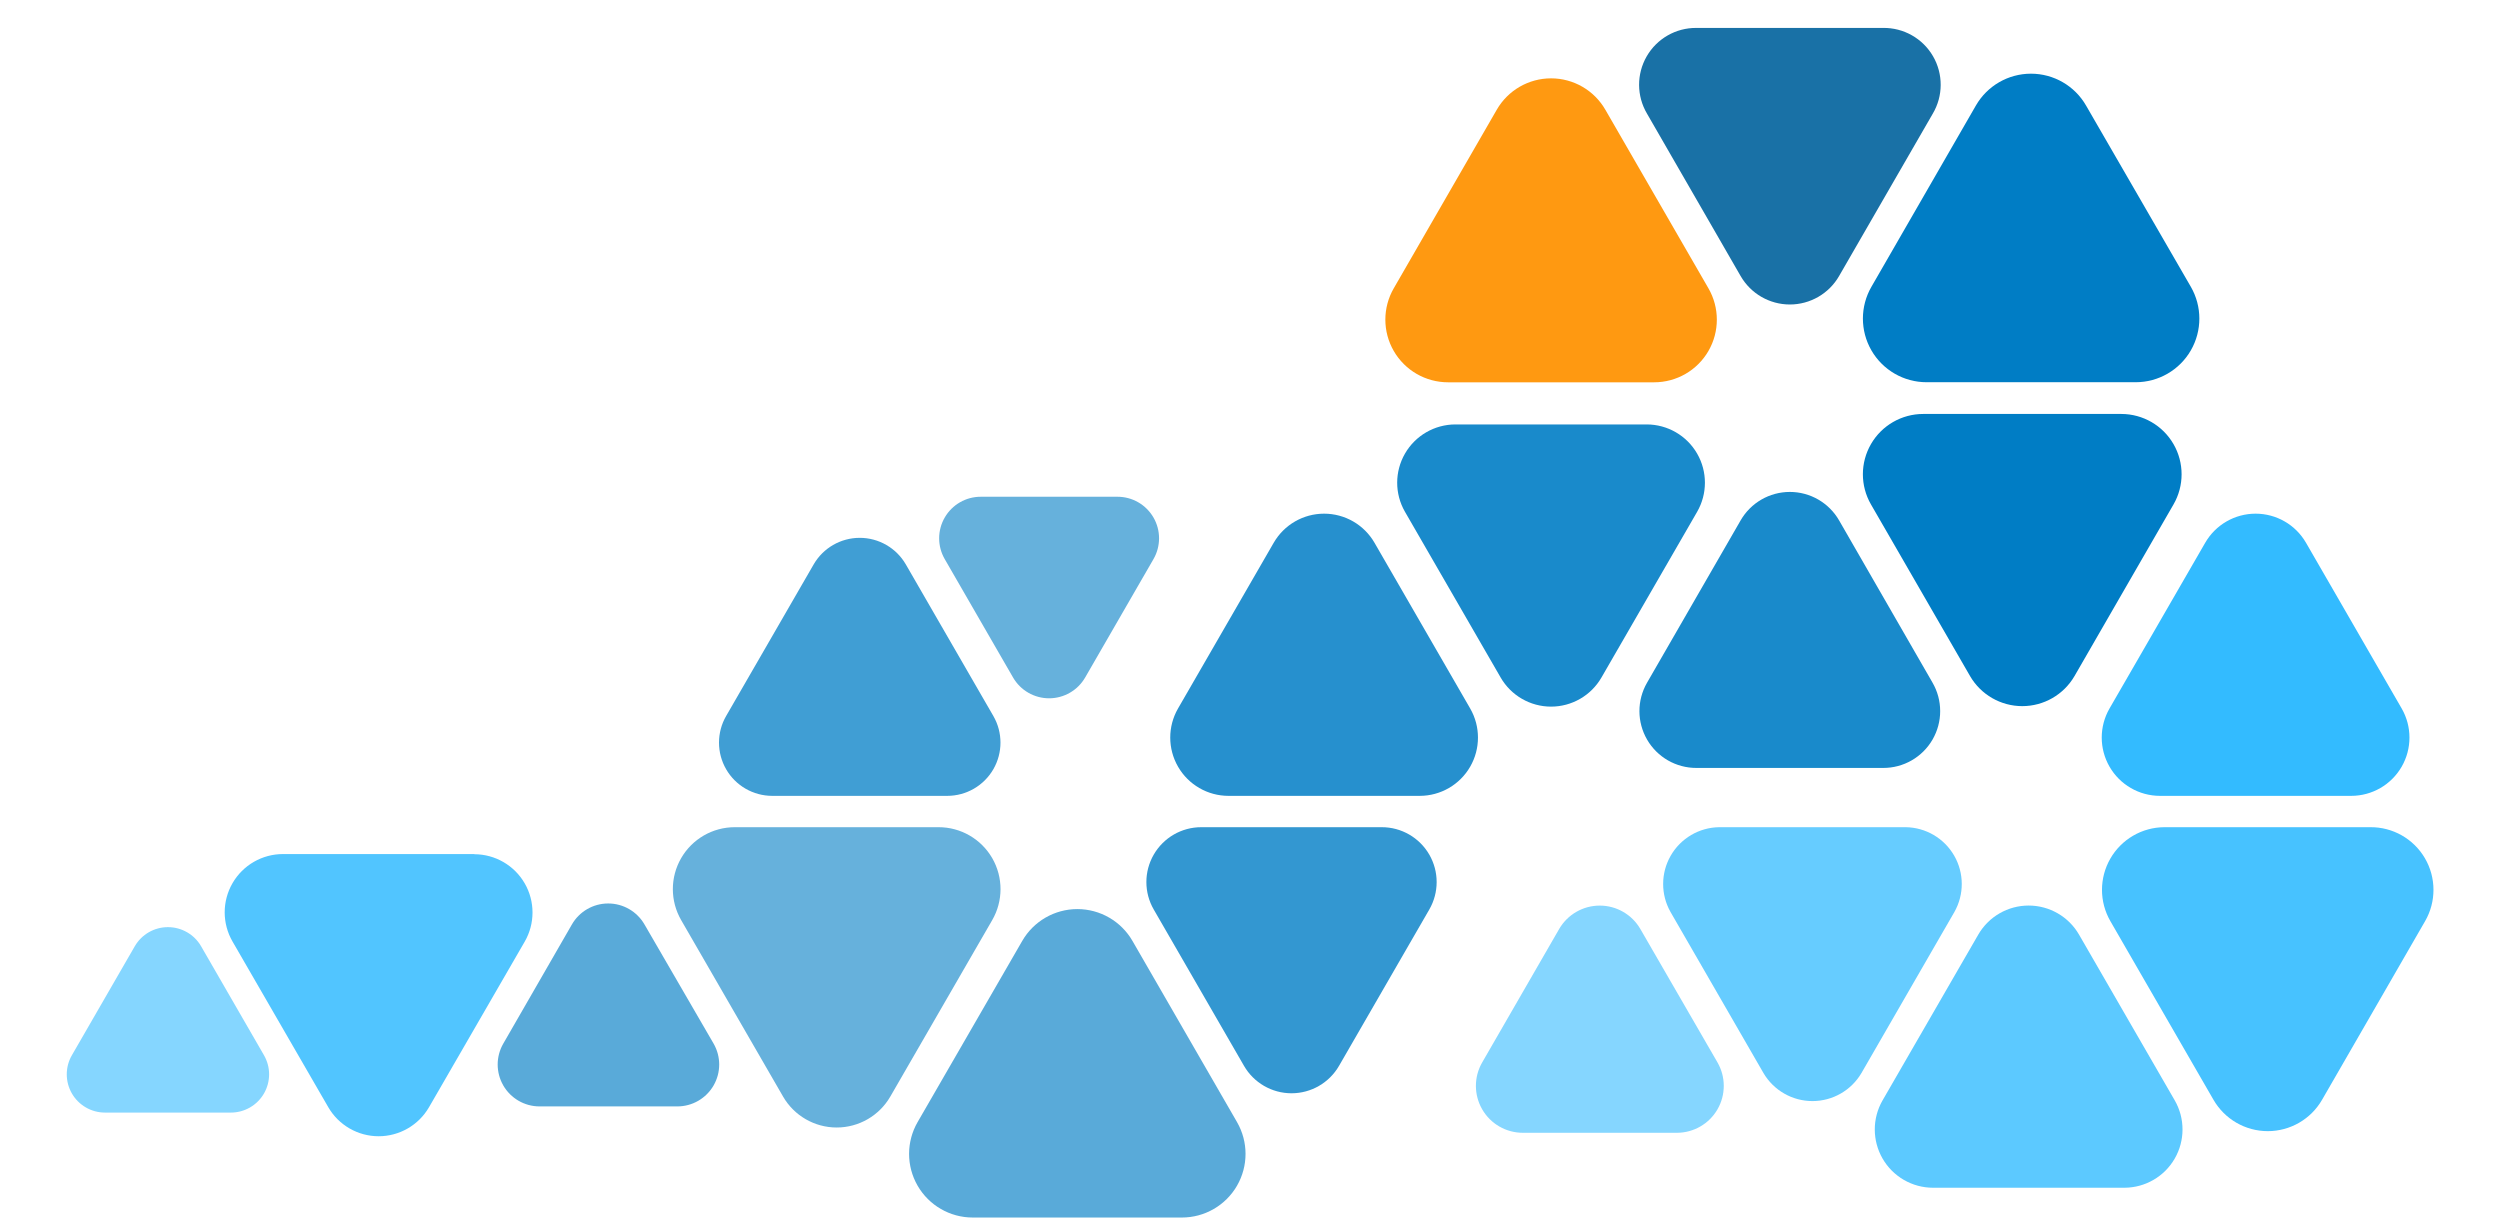
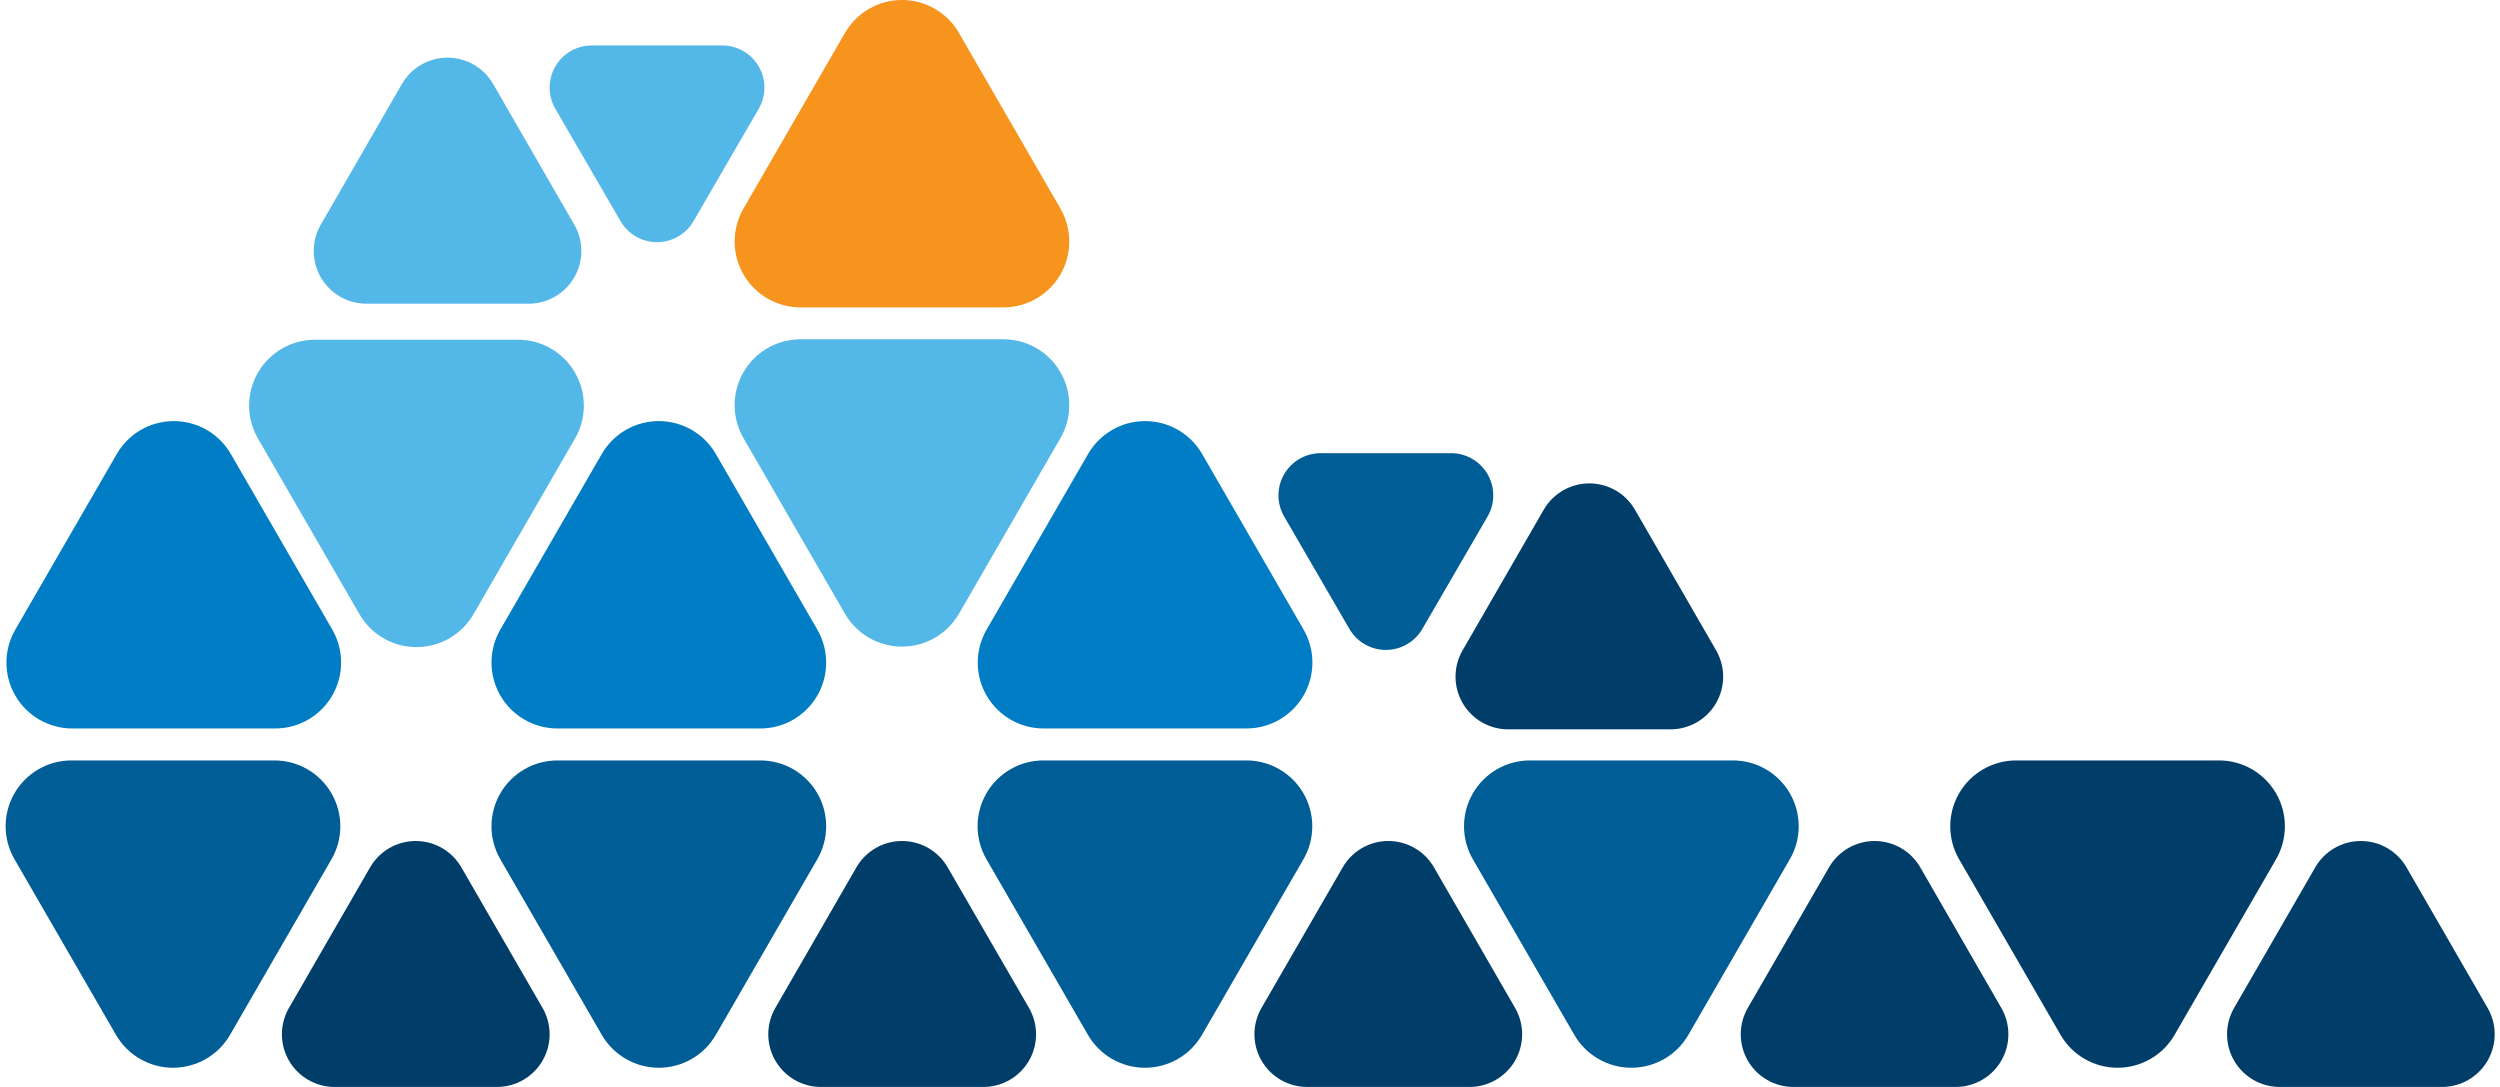
- <svg xmlns="http://www.w3.org/2000/svg" viewBox="0 0 308 150">
+ <svg xmlns="http://www.w3.org/2000/svg" viewBox="0 0 345 150">
  <defs>
-     <style>.a,.b,.d,.e,.g,.k,.l{fill:#007dc5;}.a,.i{opacity:0.6;}.b,.m{opacity:0.75;}.c{fill:#f91;}.d,.f,.o{opacity:0.9;}.e,.j{opacity:0.85;}.f{fill:#00629c;}.h,.i,.j,.m,.n,.o{fill:#3bf;}.k{opacity:0.65;}.l,.n{opacity:0.8;}</style>
+     <style>.a{fill:#53b7e8;}.b{fill:#007dc5;}.c{fill:#f7941d;}.d{fill:#005d95;}.e{fill:#003d68;}</style>
  </defs>
-   <path class="a" d="M137.67,61.2H120.83a5.12,5.12,0,0,0-4.44,7.68l8.42,14.59a5.13,5.13,0,0,0,8.88,0l8.42-14.59a5.12,5.12,0,0,0-4.44-7.68Z" />
-   <path class="b" d="M111.6,69.54a6.56,6.56,0,0,0-11.36,0L89.46,88.21a6.56,6.56,0,0,0,5.68,9.84H116.7a6.56,6.56,0,0,0,5.68-9.84Z" />
-   <path class="c" d="M197.78,13.52a7.72,7.72,0,0,0-13.38,0l-12.69,22a7.72,7.72,0,0,0,6.69,11.58h25.39a7.72,7.72,0,0,0,6.69-11.58Z" />
-   <path class="d" d="M202.88,52.29H179.3a7.18,7.18,0,0,0-6.21,10.76l11.79,20.42a7.17,7.17,0,0,0,12.42,0l11.79-20.42a7.18,7.18,0,0,0-6.21-10.76Z" />
-   <path class="e" d="M169.34,66.87a7.17,7.17,0,0,0-12.42,0L145.13,87.29a7.18,7.18,0,0,0,6.21,10.76h23.58a7.18,7.18,0,0,0,6.21-10.76Z" />
-   <path class="f" d="M232,3.44H209A7,7,0,0,0,202.91,14l11.53,20a7,7,0,0,0,12.14,0l11.54-20A7,7,0,0,0,232,3.44Z" />
-   <path class="g" d="M257,13a7.83,7.83,0,0,0-13.57,0L230.56,35.33a7.84,7.84,0,0,0,6.79,11.76h25.77a7.84,7.84,0,0,0,6.79-11.76Z" />
-   <path class="g" d="M261.35,51H236.94a7.43,7.43,0,0,0-6.44,11.14l12.21,21.15a7.44,7.44,0,0,0,12.87,0l12.2-21.15A7.43,7.43,0,0,0,261.35,51Z" />
-   <path class="d" d="M226.58,64.12a7,7,0,0,0-12.14,0l-11.53,20A7,7,0,0,0,209,94.61H232a7,7,0,0,0,6.08-10.52Z" />
-   <path class="h" d="M284.1,66.87a7.17,7.17,0,0,0-12.42,0L259.89,87.29a7.18,7.18,0,0,0,6.21,10.76h23.58a7.18,7.18,0,0,0,6.21-10.76Z" />
-   <path class="i" d="M24.77,116.57a4.72,4.72,0,0,0-8.16,0L8.86,130a4.71,4.71,0,0,0,4.08,7.07h15.5A4.71,4.71,0,0,0,32.52,130Z" />
-   <path class="j" d="M58.44,105.22H34.86A7.18,7.18,0,0,0,28.65,116L40.44,136.4a7.17,7.17,0,0,0,12.42,0L64.65,116a7.18,7.18,0,0,0-6.21-10.76Z" />
-   <path class="k" d="M79.4,113.89a5.16,5.16,0,0,0-8.94,0L62,128.58a5.16,5.16,0,0,0,4.46,7.73h17a5.16,5.16,0,0,0,4.46-7.73Z" />
-   <path class="a" d="M115.63,101.91H90.53a7.63,7.63,0,0,0-6.61,11.45l12.55,21.73a7.63,7.63,0,0,0,13.22,0l12.55-21.73a7.63,7.63,0,0,0-6.61-11.45Z" />
-   <path class="k" d="M139.52,115.92a7.84,7.84,0,0,0-13.58,0l-12.89,22.32A7.84,7.84,0,0,0,119.84,150h25.77a7.84,7.84,0,0,0,6.79-11.76Z" />
-   <path class="l" d="M170.25,101.91H148a6.76,6.76,0,0,0-5.86,10.14l11.12,19.26a6.76,6.76,0,0,0,11.71,0l11.12-19.26a6.76,6.76,0,0,0-5.86-10.14Z" />
-   <path class="i" d="M202.09,114.45a5.78,5.78,0,0,0-10,0l-9.49,16.45a5.78,5.78,0,0,0,5,8.66h19a5.78,5.78,0,0,0,5-8.66Z" />
-   <path class="m" d="M234.72,101.91H211.81a7,7,0,0,0-6,10.45l11.45,19.84a7,7,0,0,0,12.07,0l11.45-19.84a7,7,0,0,0-6-10.45Z" />
-   <path class="n" d="M256.14,115.15a7.17,7.17,0,0,0-12.42,0l-11.79,20.42a7.18,7.18,0,0,0,6.21,10.76h23.58a7.18,7.18,0,0,0,6.21-10.76Z" />
-   <path class="o" d="M292,101.91H266.65A7.72,7.72,0,0,0,260,113.49l12.7,22a7.72,7.72,0,0,0,13.38,0l12.69-22A7.72,7.72,0,0,0,292,101.91Z" />
+   <path class="a" d="M79.25,31,68.06,11.6a7.27,7.27,0,0,0-12.6,0L44.27,31a7.27,7.27,0,0,0,6.3,10.91H73A7.27,7.27,0,0,0,79.25,31Z" />
+   <path class="a" d="M71.48,46.88h-28a9.09,9.09,0,0,0-7.88,13.64l14,24.23a9.09,9.09,0,0,0,15.75,0l14-24.23A9.09,9.09,0,0,0,71.48,46.88Z" />
+   <path class="b" d="M45.86,86.89l-14-24.23a9.09,9.09,0,0,0-15.75,0l-14,24.23A9.09,9.09,0,0,0,10,100.53H38A9.1,9.1,0,0,0,45.86,86.89Z" />
+   <path class="a" d="M99.54,6.27H81.63a5.82,5.82,0,0,0-5,8.73l9,15.51a5.82,5.82,0,0,0,10.08,0l9-15.51A5.82,5.82,0,0,0,99.54,6.27Z" />
+   <path class="c" d="M146.34,28.78l-14-24.23a9.08,9.08,0,0,0-15.74,0l-14,24.23a9.09,9.09,0,0,0,7.87,13.64h28A9.09,9.09,0,0,0,146.34,28.78Z" />
+   <path class="d" d="M200.11,62.54h-17.9a5.82,5.82,0,0,0-5,8.73l9,15.51a5.82,5.82,0,0,0,10.08,0l9-15.51A5.82,5.82,0,0,0,200.11,62.54Z" />
+   <path class="e" d="M236.82,89.74,225.63,70.35a7.27,7.27,0,0,0-12.6,0L201.84,89.74a7.27,7.27,0,0,0,6.3,10.91h22.38A7.27,7.27,0,0,0,236.82,89.74Z" />
+   <path class="e" d="M74.87,139.09,63.67,119.7a7.27,7.27,0,0,0-12.6,0L39.88,139.09A7.27,7.27,0,0,0,46.18,150H68.57A7.27,7.27,0,0,0,74.87,139.09Z" />
+   <path class="d" d="M37.81,104.94h-28A9.08,9.08,0,0,0,2,118.57L16,142.8a9.09,9.09,0,0,0,15.75,0l14-24.23A9.09,9.09,0,0,0,37.81,104.94Z" />
+   <path class="b" d="M112.79,86.89l-14-24.23a9.09,9.09,0,0,0-15.75,0l-14,24.23a9.1,9.1,0,0,0,7.88,13.64h28A9.09,9.09,0,0,0,112.79,86.89Z" />
+   <path class="b" d="M179.9,86.89l-14-24.23a9.09,9.09,0,0,0-15.75,0l-14,24.23A9.09,9.09,0,0,0,144,100.53h28A9.1,9.1,0,0,0,179.9,86.89Z" />
+   <path class="a" d="M138.47,46.82h-28a9.09,9.09,0,0,0-7.87,13.64l14,24.23a9.09,9.09,0,0,0,15.74,0l14-24.23A9.09,9.09,0,0,0,138.47,46.82Z" />
+   <path class="d" d="M104.92,104.94h-28a9.09,9.09,0,0,0-7.88,13.63l14,24.23a9.09,9.09,0,0,0,15.75,0l14-24.23A9.08,9.08,0,0,0,104.92,104.94Z" />
+   <path class="d" d="M172,104.94H144a9.08,9.08,0,0,0-7.87,13.63l14,24.23a9.09,9.09,0,0,0,15.75,0l14-24.23A9.09,9.09,0,0,0,172,104.94Z" />
+   <path class="e" d="M142,139.09,130.78,119.7a7.27,7.27,0,0,0-12.6,0L107,139.09a7.27,7.27,0,0,0,6.3,10.91h22.38A7.27,7.27,0,0,0,142,139.09Z" />
+   <path class="e" d="M209.08,139.09,197.89,119.7a7.27,7.27,0,0,0-12.6,0l-11.2,19.39a7.27,7.27,0,0,0,6.3,10.91h22.39A7.27,7.27,0,0,0,209.08,139.09Z" />
+   <path class="e" d="M276.18,139.09,265,119.7a7.27,7.27,0,0,0-12.6,0L241.2,139.09A7.27,7.27,0,0,0,247.5,150h22.38A7.27,7.27,0,0,0,276.18,139.09Z" />
+   <path class="d" d="M239.13,104.94h-28a9.09,9.09,0,0,0-7.88,13.63l14,24.23a9.09,9.09,0,0,0,15.75,0l14-24.23A9.08,9.08,0,0,0,239.13,104.94Z" />
+   <path class="e" d="M306.23,104.94h-28a9.09,9.09,0,0,0-7.88,13.63l14,24.23a9.09,9.09,0,0,0,15.75,0l14-24.23A9.09,9.09,0,0,0,306.23,104.94Z" />
+   <path class="e" d="M343.29,139.09,332.1,119.7a7.27,7.27,0,0,0-12.6,0l-11.19,19.39a7.27,7.27,0,0,0,6.3,10.91H337A7.27,7.27,0,0,0,343.29,139.09Z" />
</svg>
